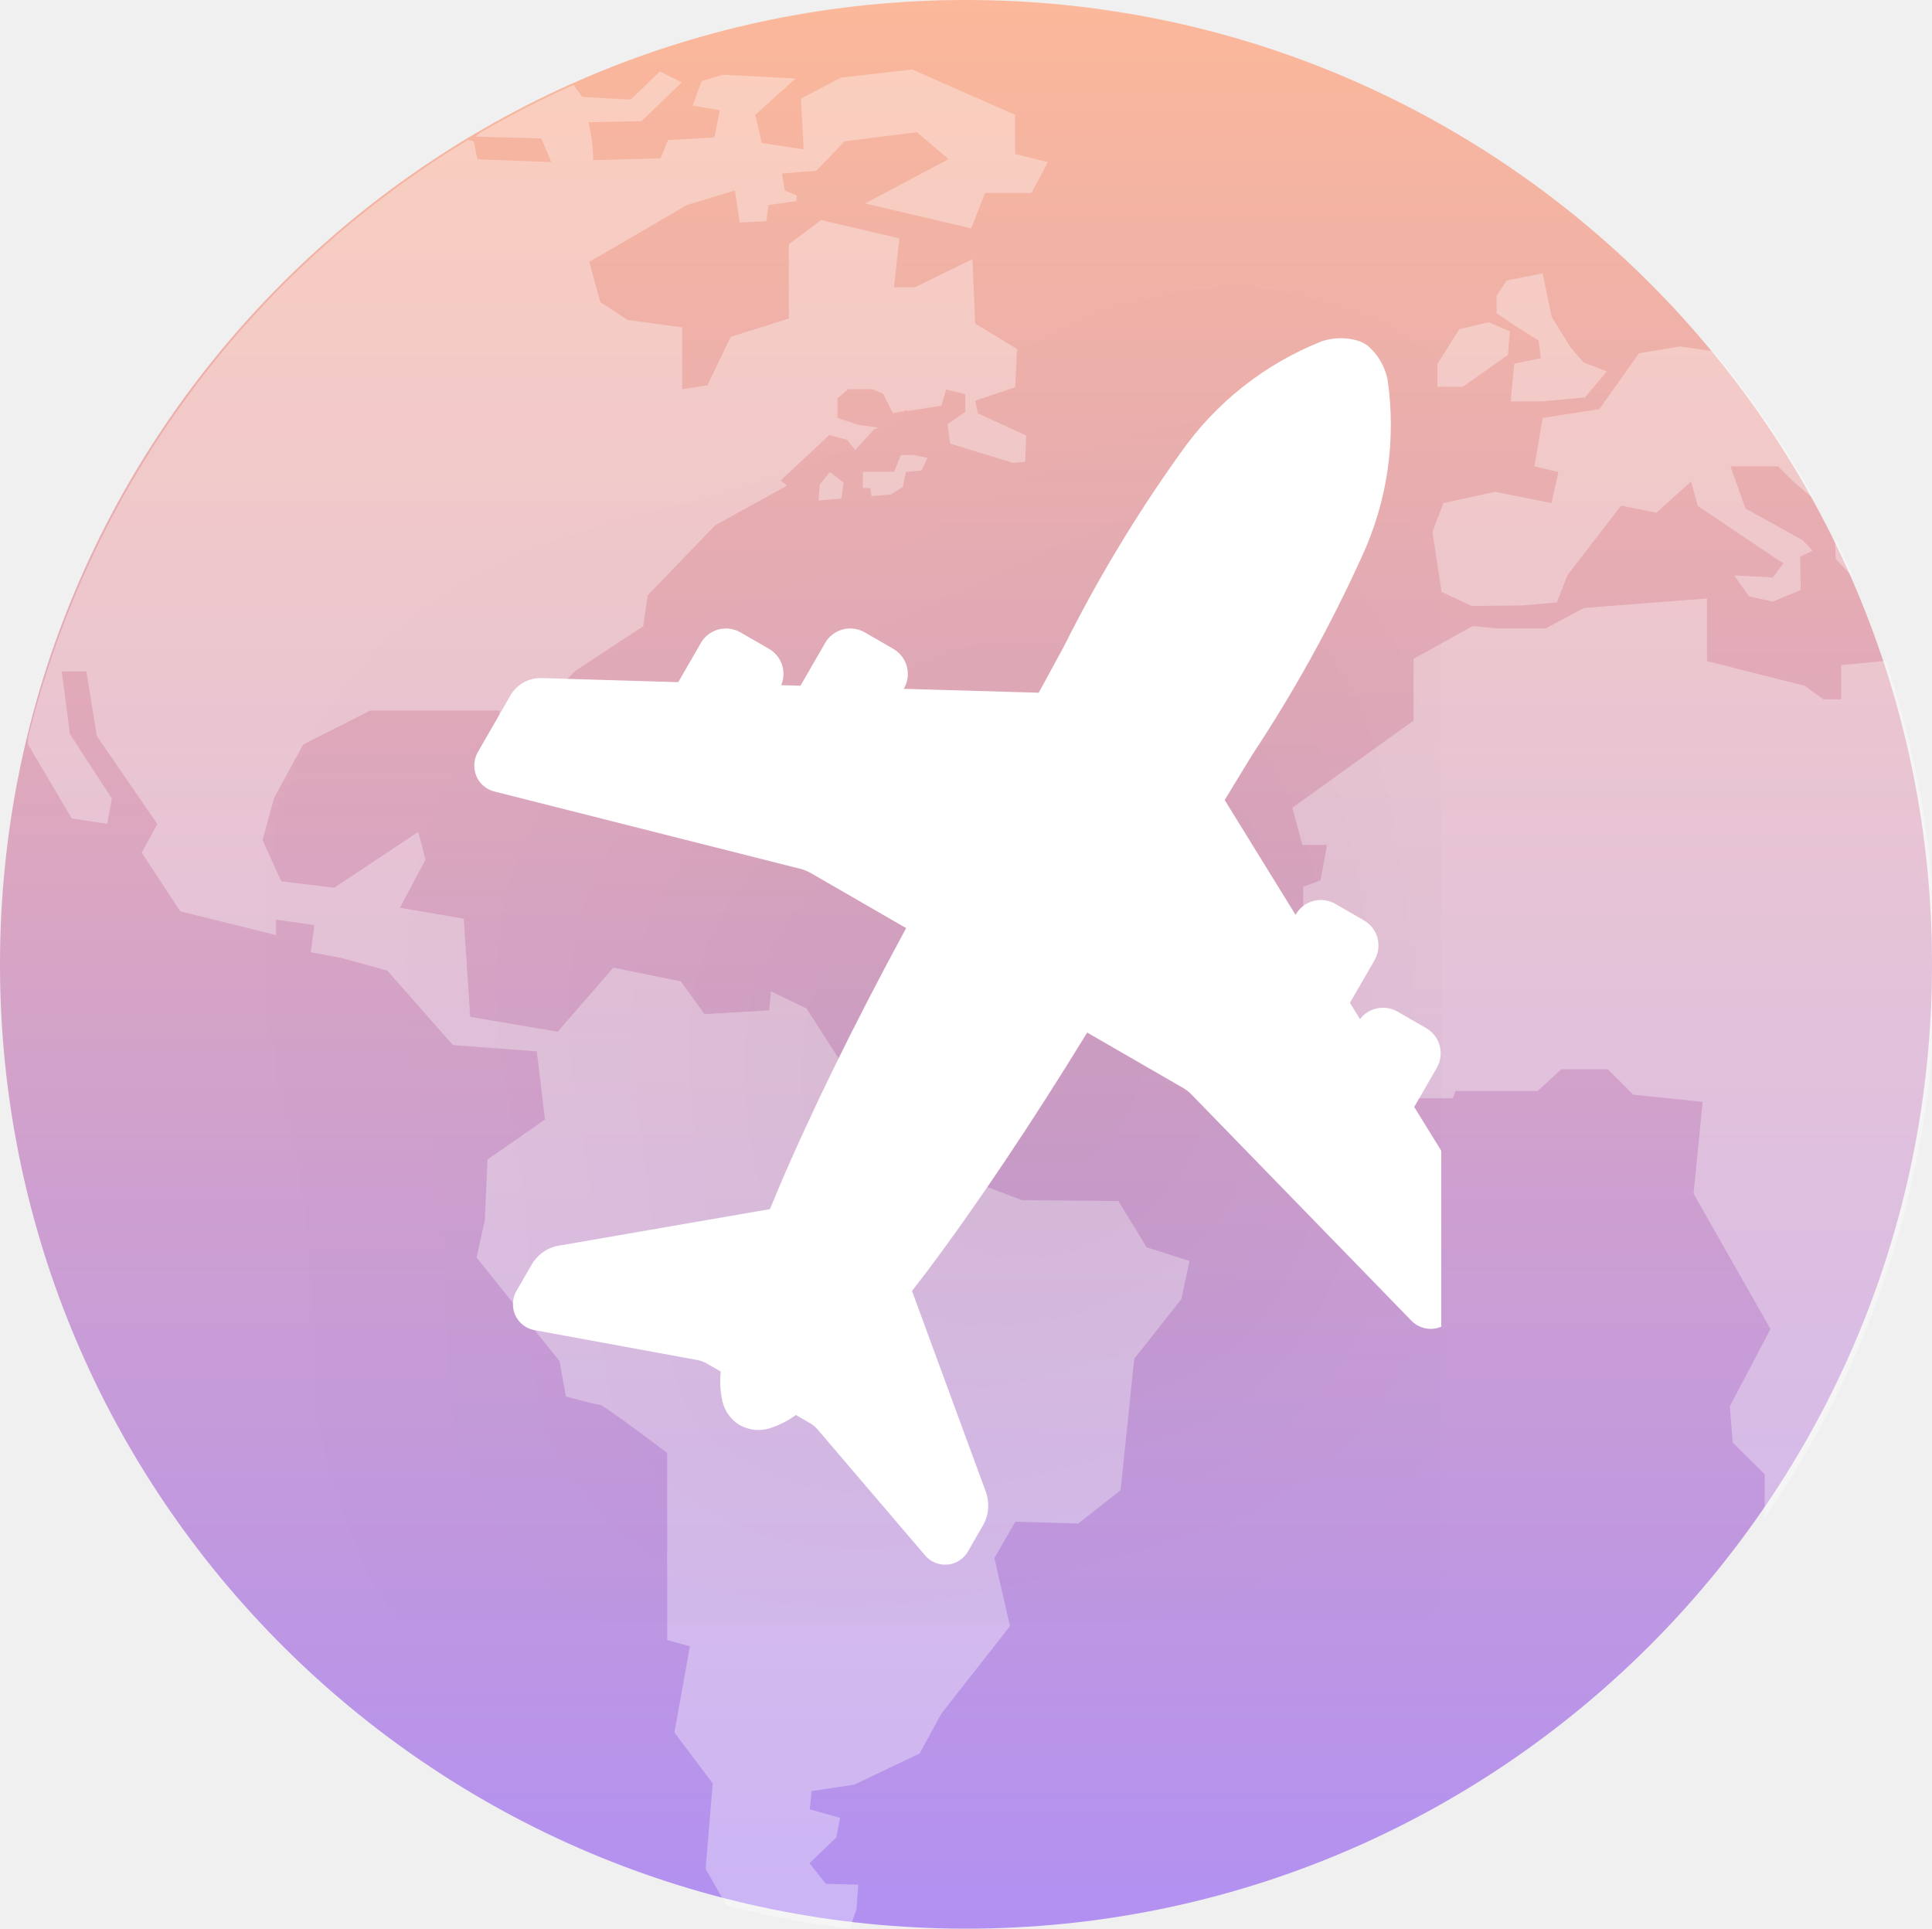
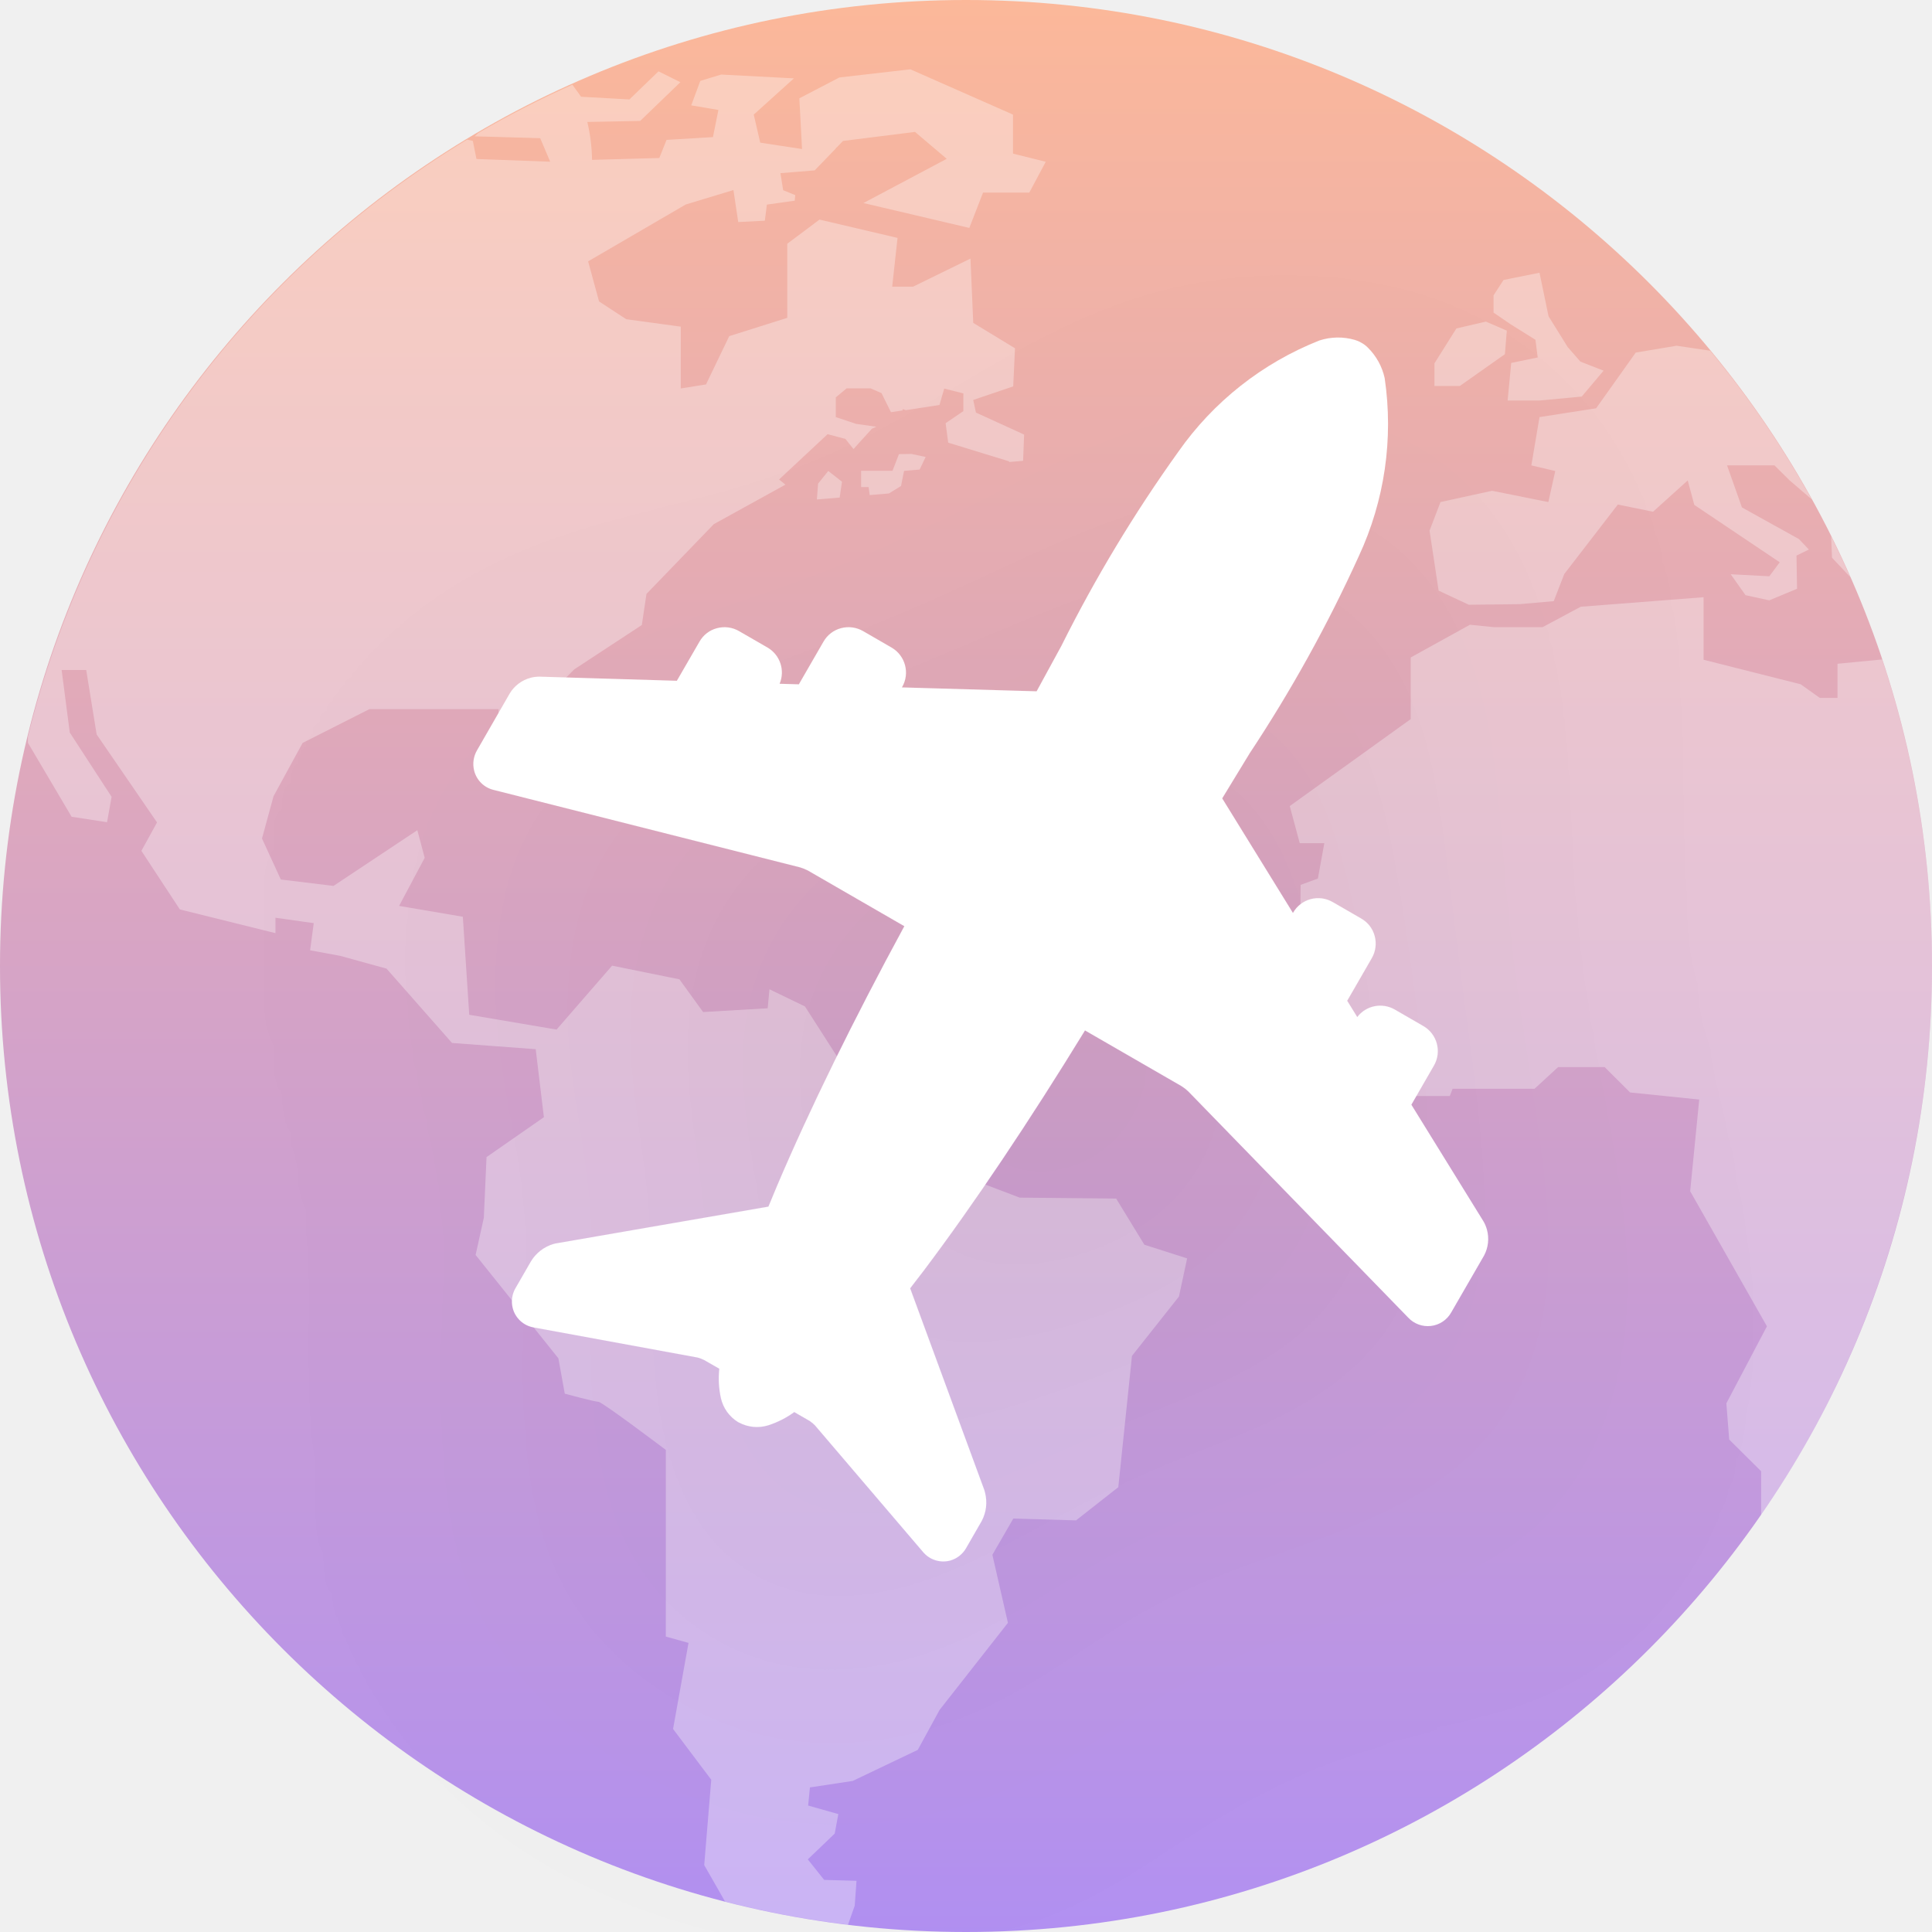
- <svg xmlns="http://www.w3.org/2000/svg" viewBox="0 0 100% 100%">
+ <svg xmlns="http://www.w3.org/2000/svg" viewBox="0 0 64 64">
  <defs>
    <style>.a{fill:url(#a);}.b,.c{fill:#fff;}.b{opacity:0.332;}.d{filter:url(#b);}</style>
    <linearGradient id="a" x1="0.5" x2="0.5" y2="1" gradientUnits="objectBoundingBox">
      <stop offset="0" stop-color="#fcb899" />
      <stop offset="1" stop-color="#b190f2" />
    </linearGradient>
-     <filter id="b" x="0" y="0" width="100%" height="100%" filterUnits="userSpaceOnUse">
+     <filter id="b" x="0" y="0" width="97.753" height="97.753" filterUnits="userSpaceOnUse">
      <feOffset dy="6" input="SourceAlpha" />
      <feGaussianBlur stdDeviation="9" result="c" />
      <feFlood flood-opacity="0.059" />
      <feComposite operator="in" in2="c" />
      <feComposite in="SourceGraphic" />
    </filter>
  </defs>
  <g>
-     <rect class="a" width="100%" height="100%" rx="32" />
+     <rect class="a" width="64" height="64" rx="32" />
    <path class="b" d="M27.161,61.463h0a31.971,31.971,0,0,1-4.067-.766l-.691-1.21.233-2.827-1.265-1.682.512-2.851-.752-.209V45.734c-.021-.015-2.109-1.593-2.231-1.593s-1.106-.267-1.116-.27L17.572,42.7l-2.742-3.424.272-1.229.09-2.012,1.9-1.322-.271-2.253-2.772-.207-2.17-2.462-1.537-.424-.994-.183.12-.9L8.2,28.106v.51L5.033,27.83,3.759,25.889l.518-.941-2-2.914L1.931,19.9H1.117l.269,2.07L2.772,24.1l-.151.841-1.174-.181L0,22.311v-.205A32.039,32.039,0,0,1,14.547,2.33l.191.041.12.6,2.443.09-.331-.78L14.8,2.22l.118-.111a32.011,32.011,0,0,1,3.118-1.6l.289.4,1.6.089.964-.931.724.36L20.282,1.71c-1.616.029-1.748.033-1.751.034h0A5.8,5.8,0,0,1,18.687,3l2.228-.062.241-.6,1.536-.092.181-.9-.9-.152.3-.81.692-.21L25.374.3,24.044,1.5l.214.93,1.386.211-.09-1.68L26.881.27,29.232,0l3.4,1.5V2.793l1.085.27-.545,1.021H31.64l-.455,1.17-3.508-.824,2.76-1.465-1.051-.891L27,2.373l-.208.215-.008,0-.036.05-.686.71-1.134.093.09.563.4.163-.016.185-.923.13-.068.533-.881.045L23.371,4l-1.581.479L18.557,6.362,18.92,7.69l.9.588,1.807.247v2.047l.835-.133.77-1.6,1.922-.606V5.778l1.069-.8,2.584.607L28.63,7.2h.693l1.9-.93L31.315,8.4l1.383.841-.059,1.263-1.325.449.09.418L33,12.1l-.033.869-.462.04a.1.1,0,0,0-.005-.023l-2.015-.619-.085-.644.588-.4v-.587l-.634-.159-.158.542-1.111.172-.111-.036V11.3l-.385.058-.313-.631-.363-.159h-.792l-.359.3v.653l.677.225.668.094-.149.066-.61.674-.268-.337-.59-.156-1.607,1.5.21.172-2.372,1.308-2.231,2.312-.153,1.029L18.1,19.876l-1.108,1.11.122,2.221-1.537-.713.012-1.3H11.314L9.1,22.314,8.136,24.08l-.382,1.4.623,1.359,1.746.212L12.9,25.205l.243.915-.847,1.593,2.111.36.212,3.247,2.893.49,1.839-2.117,2.231.452.784,1.085,2.139-.126.059-.629,1.176.568,1.327,2.07,2.29.031.845,1.473.12,1.8,2.533.96,3.194.032.935,1.528,1.416.453-.271,1.264L36.573,42.62l-.453,4.349-1.4,1.1-2.078-.061-.693,1.2.515,2.255L30.2,54.347l-.722,1.323L27.322,56.7l-1.417.215-.059.6,1,.283-.12.646-.891.854.541.68,1.072.03-.059.823-.223.632ZM57.414,47.891V46.44l-1.057-1.049-.094-1.2,1.344-2.551-2.543-4.475.3-3.037-2.29-.235-.843-.841H50.69l-.782.719H47.194l-.092.24H45.594l-3.462-3.931.028-3.063.572-.209.213-1.172h-.814L41.8,24.406l4.007-2.881V19.483L47.767,18.4l.795.079h1.613l1.264-.676,4.069-.315v2.071l3.218.813.631.45h.588V19.692l1.48-.143a32.049,32.049,0,0,1-4.008,28.339ZM47.731,17.737h0l-1-.468-.3-1.987.362-.947,1.709-.373,1.864.373.229-1.028-.792-.186.27-1.6,1.876-.292,1.312-1.846,1.354-.226,1.114.165a32.121,32.121,0,0,1,3.362,4.924l-.735-.631-.5-.495H56.286l.493,1.393,1.889,1.049.328.346-.41.2.019,1.1-.921.383-.786-.171-.491-.693,1.279.067.345-.464-2.83-1.9-.218-.811-1.149,1.037-1.166-.238-1.774,2.3-.35.9-1.135.1Zm12.632-.922-.6-.636-.029-.707c.226.454.437.905.63,1.341ZM26.135,14.247h0l.04-.522.337-.419.455.355-.077.525-.754.063Zm1.749-.146h0c-.021-.14-.034-.25-.035-.262H27.6V13.3h1.04l.214-.552.413-.007.472.1-.2.418-.516.044-.1.5-.4.247-.636.054Zm22.187-3.129H49.017l.119-1.246.877-.18-.074-.586-.817-.51-.571-.39,0-.572.33-.509,1.192-.24.3,1.442.634,1.02.421.482.768.3-.724.858Zm-2.637-.482h-.841v-.75l.727-1.156.976-.227.694.3-.063.78L47.434,10.49Z" transform="translate(0.925 2.296)" />
    <g class="d" transform="matrix(1, 0, 0, 1, -16.24, -10.14)">
      <path class="c" d="M33.376,7.212a10.338,10.338,0,0,0,2.348-5.457A2.018,2.018,0,0,0,35.448.641a.89.89,0,0,0-.162-.208A.936.936,0,0,0,35.1.285,1.987,1.987,0,0,0,33.966,0a10.311,10.311,0,0,0-5.454,2.348A47.011,47.011,0,0,0,23.14,7.524q-.559.589-1.18,1.239L17.7,7.488l.013-.012a.954.954,0,0,0,0-1.344l-.769-.77a.957.957,0,0,0-.676-.281.94.94,0,0,0-.674.279l-1.15,1.15-.609-.182a.953.953,0,0,0-.076-1.258L12.989,4.3a.956.956,0,0,0-.676-.278.933.933,0,0,0-.67.279L10.587,5.355l-4.327-1.3a1.083,1.083,0,0,0-.309-.044,1.146,1.146,0,0,0-.8.324L3.629,5.861a.9.9,0,0,0-.268.628.874.874,0,0,0,.464.783l9.1,5.083a1.587,1.587,0,0,1,.221.168l2.594,2.594c-2.426,2.556-4.588,5.032-6.273,7.186-.157.2-.306.4-.453.589l-7.04-.639a.953.953,0,0,0-.121-.007,1.3,1.3,0,0,0-.872.361l-.709.709A.881.881,0,0,0,0,23.94a.865.865,0,0,0,.512.8l4.952,2.352a1.157,1.157,0,0,1,.19.136l.411.408a3.005,3.005,0,0,0-.2.952,1.25,1.25,0,0,0,.345.912l.018.015,0,0a1.254,1.254,0,0,0,.911.342,3.031,3.031,0,0,0,.944-.2l.417.417a1.128,1.128,0,0,1,.13.186L10.984,35.2a.874.874,0,0,0,.789.52h0a.88.88,0,0,0,.626-.264l.726-.729a1.3,1.3,0,0,0,.347-.87c0-.04,0-.071,0-.088l-.641-7.065c.193-.145.388-.295.589-.451,2.157-1.687,4.633-3.851,7.185-6.273l2.6,2.6a1.391,1.391,0,0,1,.169.223l5.074,9.083a.884.884,0,0,0,1.416.208l1.532-1.531a1.162,1.162,0,0,0,.314-.8,1.1,1.1,0,0,0-.041-.3l-1.3-4.328,1.055-1.056a.954.954,0,0,0,0-1.346l-.773-.773a.954.954,0,0,0-1.258-.079l-.181-.606,1.151-1.151a.961.961,0,0,0,.278-.675.941.941,0,0,0-.278-.672l-.77-.77a.953.953,0,0,0-1.352,0l-.008.007-1.275-4.255c.44-.42.858-.819,1.258-1.2A46.833,46.833,0,0,0,33.376,7.212Z" transform="matrix(0.97, -0.26, 0.26, 0.97, 27, 30.25)" />
    </g>
  </g>
</svg>
